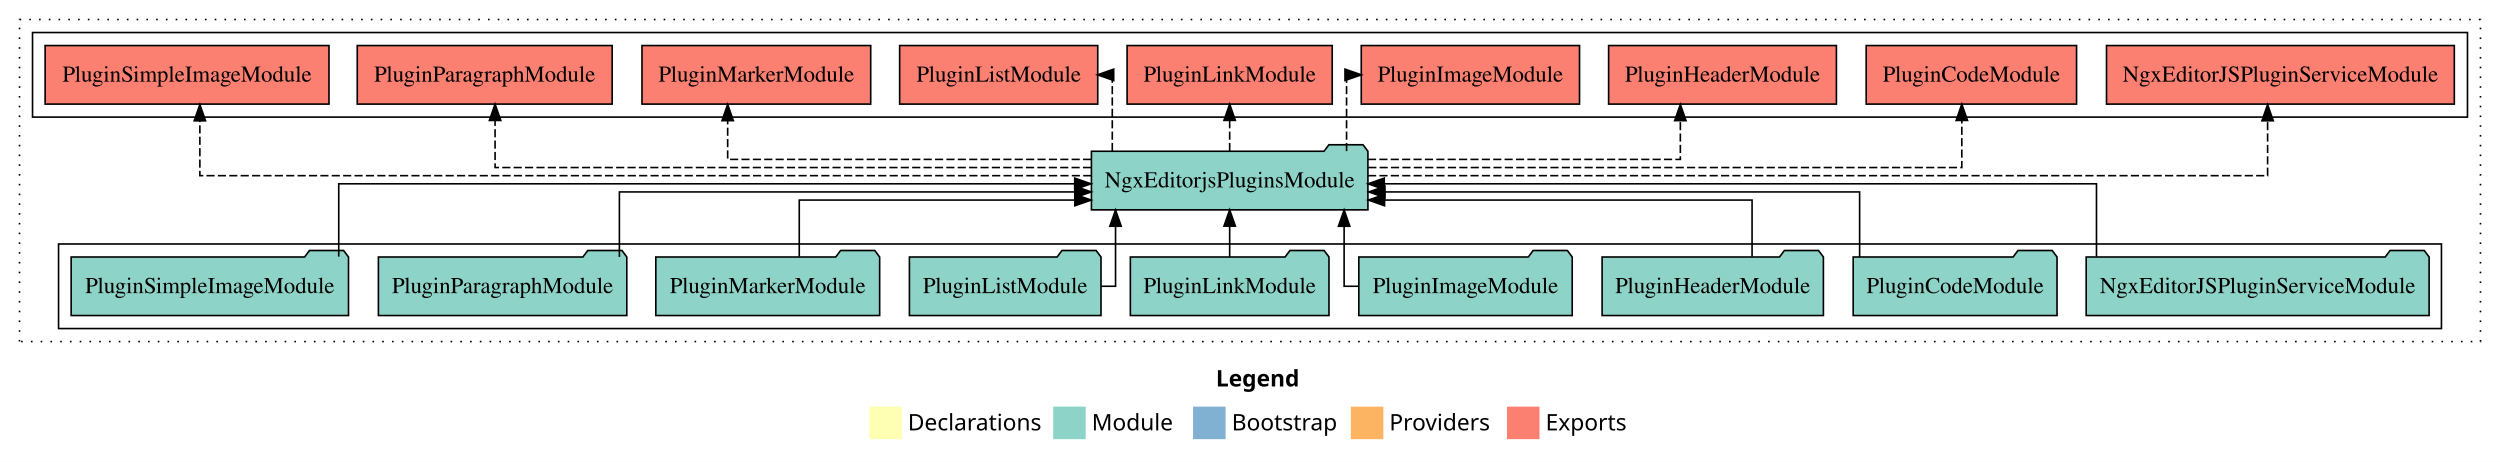
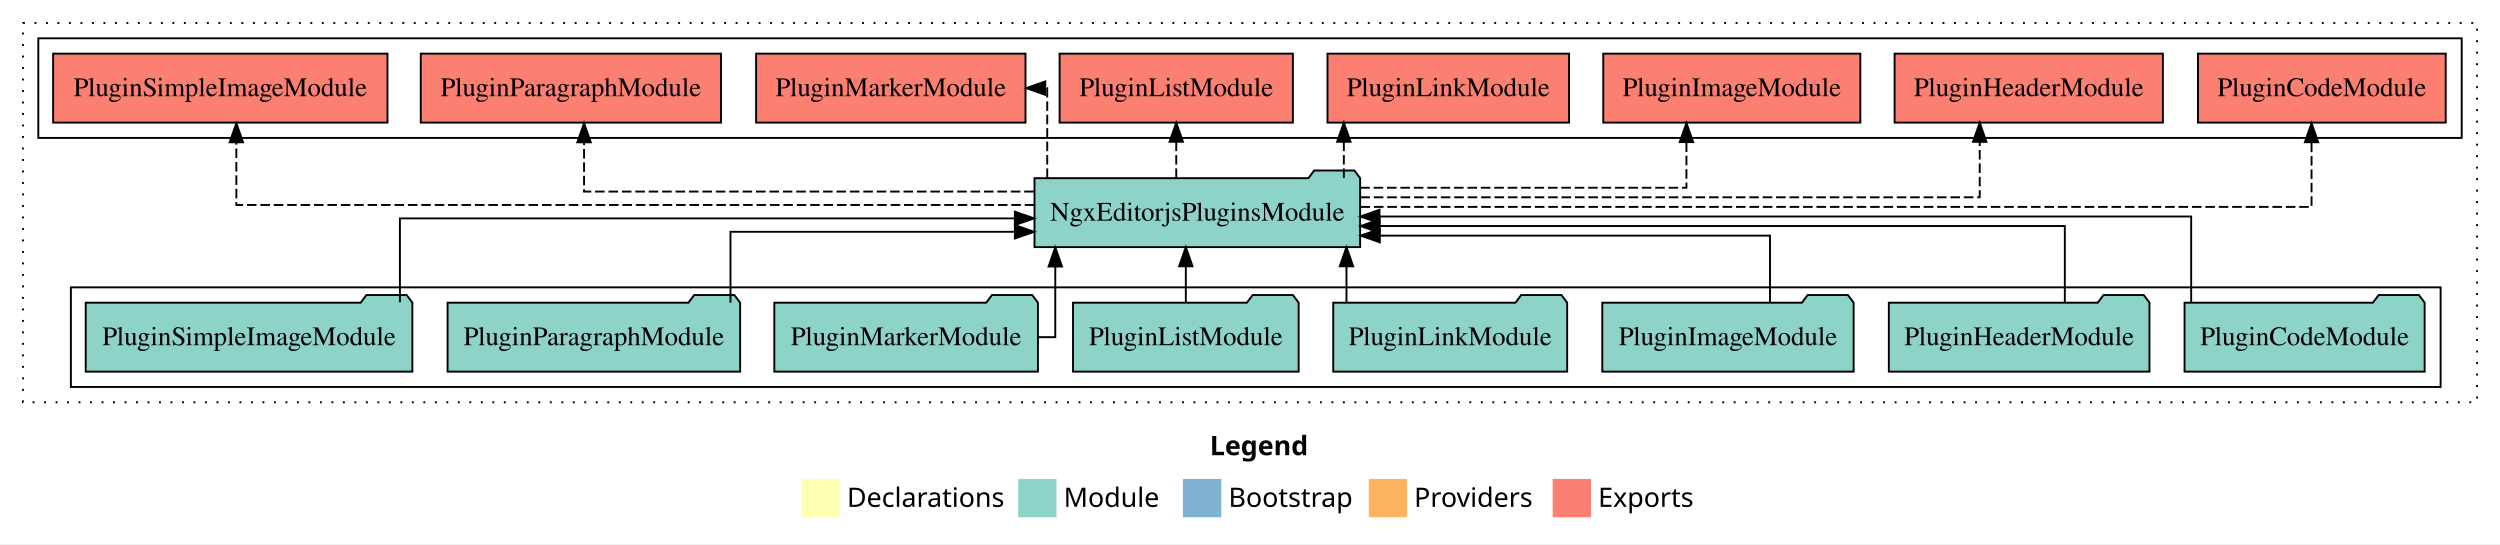
- <svg xmlns="http://www.w3.org/2000/svg" width="1537pt" height="284pt" viewBox="0.00 0.00 1537.00 284.00">
+ <svg xmlns="http://www.w3.org/2000/svg" width="1305pt" height="284pt" viewBox="0.00 0.00 1305.00 284.00">
  <g id="graph0" class="graph" transform="scale(1 1) rotate(0) translate(4 280)">
-     <polygon fill="#ffffff" stroke="transparent" points="-4,4 -4,-280 1533,-280 1533,4 -4,4" />
-     <text text-anchor="start" x="743.509" y="-42.4" font-family="sans-serif" font-weight="bold" font-size="14.00" fill="#000000">Legend</text>
-     <polygon fill="#ffffb3" stroke="transparent" points="530.5,-10 530.5,-30 550.5,-30 550.5,-10 530.5,-10" />
-     <text text-anchor="start" x="554.129" y="-15.4" font-family="sans-serif" font-size="14.00" fill="#000000">  Declarations</text>
-     <polygon fill="#8dd3c7" stroke="transparent" points="643.5,-10 643.5,-30 663.5,-30 663.5,-10 643.5,-10" />
-     <text text-anchor="start" x="667.225" y="-15.4" font-family="sans-serif" font-size="14.00" fill="#000000">  Module</text>
-     <polygon fill="#80b1d3" stroke="transparent" points="729.5,-10 729.5,-30 749.5,-30 749.5,-10 729.5,-10" />
-     <text text-anchor="start" x="753.281" y="-15.4" font-family="sans-serif" font-size="14.00" fill="#000000">  Bootstrap</text>
-     <polygon fill="#fdb462" stroke="transparent" points="826.5,-10 826.5,-30 846.5,-30 846.5,-10 826.5,-10" />
-     <text text-anchor="start" x="850.173" y="-15.4" font-family="sans-serif" font-size="14.00" fill="#000000">  Providers</text>
-     <polygon fill="#fb8072" stroke="transparent" points="922.5,-10 922.5,-30 942.5,-30 942.5,-10 922.5,-10" />
-     <text text-anchor="start" x="946.226" y="-15.4" font-family="sans-serif" font-size="14.00" fill="#000000">  Exports</text>
+     <polygon fill="#ffffff" stroke="transparent" points="-4,4 -4,-280 1301,-280 1301,4 -4,4" />
+     <text text-anchor="start" x="627.509" y="-42.4" font-family="sans-serif" font-weight="bold" font-size="14.00" fill="#000000">Legend</text>
+     <polygon fill="#ffffb3" stroke="transparent" points="414.5,-10 414.5,-30 434.5,-30 434.5,-10 414.5,-10" />
+     <text text-anchor="start" x="438.129" y="-15.4" font-family="sans-serif" font-size="14.00" fill="#000000">  Declarations</text>
+     <polygon fill="#8dd3c7" stroke="transparent" points="527.5,-10 527.5,-30 547.5,-30 547.5,-10 527.5,-10" />
+     <text text-anchor="start" x="551.225" y="-15.4" font-family="sans-serif" font-size="14.00" fill="#000000">  Module</text>
+     <polygon fill="#80b1d3" stroke="transparent" points="613.5,-10 613.5,-30 633.5,-30 633.5,-10 613.5,-10" />
+     <text text-anchor="start" x="637.281" y="-15.4" font-family="sans-serif" font-size="14.00" fill="#000000">  Bootstrap</text>
+     <polygon fill="#fdb462" stroke="transparent" points="710.5,-10 710.5,-30 730.5,-30 730.5,-10 710.5,-10" />
+     <text text-anchor="start" x="734.173" y="-15.4" font-family="sans-serif" font-size="14.00" fill="#000000">  Providers</text>
+     <polygon fill="#fb8072" stroke="transparent" points="806.5,-10 806.5,-30 826.5,-30 826.5,-10 806.5,-10" />
+     <text text-anchor="start" x="830.226" y="-15.4" font-family="sans-serif" font-size="14.00" fill="#000000">  Exports</text>
    <g id="clust1" class="cluster">
-       <polygon fill="none" stroke="#000000" stroke-dasharray="1,5" points="8,-70 8,-268 1521,-268 1521,-70 8,-70" />
+       <polygon fill="none" stroke="#000000" stroke-dasharray="1,5" points="8,-70 8,-268 1289,-268 1289,-70 8,-70" />
    </g>
    <g id="clust3" class="cluster">
-       <polygon fill="none" stroke="#000000" points="32,-78 32,-130 1497,-130 1497,-78 32,-78" />
+       <polygon fill="none" stroke="#000000" points="33,-78 33,-130 1270,-130 1270,-78 33,-78" />
    </g>
    <g id="clust4" class="cluster">
-       <polygon fill="none" stroke="#000000" points="16,-208 16,-260 1513,-260 1513,-208 16,-208" />
+       <polygon fill="none" stroke="#000000" points="16,-208 16,-260 1281,-260 1281,-208 16,-208" />
    </g>
    <g id="node1" class="node">
-       <polygon fill="#8dd3c7" stroke="#000000" points="1489.42,-122 1486.42,-126 1465.42,-126 1462.42,-122 1278.58,-122 1278.58,-86 1489.42,-86 1489.42,-122" />
-       <text text-anchor="middle" x="1384" y="-99.8" font-family="Times,serif" font-size="14.00" fill="#000000">NgxEditorJSPluginServiceModule</text>
+       <polygon fill="#8dd3c7" stroke="#000000" points="1261.665,-122 1258.665,-126 1237.665,-126 1234.665,-122 1136.335,-122 1136.335,-86 1261.665,-86 1261.665,-122" />
+       <text text-anchor="middle" x="1199" y="-99.8" font-family="Times,serif" font-size="14.00" fill="#000000">PluginCodeModule</text>
+     </g>
+     <g id="node9" class="node">
+       <polygon fill="#8dd3c7" stroke="#000000" points="705.994,-187 702.994,-191 681.994,-191 678.994,-187 536.006,-187 536.006,-151 705.994,-151 705.994,-187" />
+       <text text-anchor="middle" x="621" y="-164.8" font-family="Times,serif" font-size="14.00" fill="#000000">NgxEditorjsPluginsModule</text>
+     </g>
+     <g id="edge1" class="edge">
+       <path fill="none" stroke="#000000" d="M1139.793,-122.222C1139.793,-140.828 1139.793,-167 1139.793,-167 1139.793,-167 716.087,-167 716.087,-167" />
+       <polygon fill="#000000" stroke="#000000" points="716.087,-163.5 706.087,-167 716.087,-170.5 716.087,-163.5" />
+     </g>
+     <g id="node2" class="node">
+       <polygon fill="#8dd3c7" stroke="#000000" points="1118.025,-122 1115.025,-126 1094.025,-126 1091.025,-122 981.975,-122 981.975,-86 1118.025,-86 1118.025,-122" />
+       <text text-anchor="middle" x="1050" y="-99.8" font-family="Times,serif" font-size="14.00" fill="#000000">PluginHeaderModule</text>
+     </g>
+     <g id="edge2" class="edge">
+       <path fill="none" stroke="#000000" d="M1073.837,-122.034C1073.837,-139.06 1073.837,-162 1073.837,-162 1073.837,-162 716.175,-162 716.175,-162" />
+       <polygon fill="#000000" stroke="#000000" points="716.175,-158.5 706.175,-162 716.175,-165.5 716.175,-158.5" />
+     </g>
+     <g id="node3" class="node">
+       <polygon fill="#8dd3c7" stroke="#000000" points="963.594,-122 960.594,-126 939.594,-126 936.594,-122 832.406,-122 832.406,-86 963.594,-86 963.594,-122" />
+       <text text-anchor="middle" x="898" y="-99.8" font-family="Times,serif" font-size="14.00" fill="#000000">PluginImageModule</text>
+     </g>
+     <g id="edge3" class="edge">
+       <path fill="none" stroke="#000000" d="M919.932,-122.24C919.932,-137.571 919.932,-157 919.932,-157 919.932,-157 716.262,-157 716.262,-157" />
+       <polygon fill="#000000" stroke="#000000" points="716.262,-153.5 706.262,-157 716.262,-160.5 716.262,-153.5" />
+     </g>
+     <g id="node4" class="node">
+       <polygon fill="#8dd3c7" stroke="#000000" points="814.058,-122 811.058,-126 790.058,-126 787.058,-122 691.942,-122 691.942,-86 814.058,-86 814.058,-122" />
+       <text text-anchor="middle" x="753" y="-99.8" font-family="Times,serif" font-size="14.00" fill="#000000">PluginLinkModule</text>
+     </g>
+     <g id="edge4" class="edge">
+       <path fill="none" stroke="#000000" d="M698.859,-122.106C698.859,-122.106 698.859,-140.991 698.859,-140.991" />
+       <polygon fill="#000000" stroke="#000000" points="695.36,-140.991 698.859,-150.991 702.36,-140.991 695.36,-140.991" />
+     </g>
+     <g id="node5" class="node">
+       <polygon fill="#8dd3c7" stroke="#000000" points="673.892,-122 670.892,-126 649.892,-126 646.892,-122 556.108,-122 556.108,-86 673.892,-86 673.892,-122" />
+       <text text-anchor="middle" x="615" y="-99.8" font-family="Times,serif" font-size="14.00" fill="#000000">PluginListModule</text>
+     </g>
+     <g id="edge5" class="edge">
+       <path fill="none" stroke="#000000" d="M615,-122.106C615,-122.106 615,-140.991 615,-140.991" />
+       <polygon fill="#000000" stroke="#000000" points="611.5,-140.991 615,-150.991 618.5,-140.991 611.5,-140.991" />
+     </g>
+     <g id="node6" class="node">
+       <polygon fill="#8dd3c7" stroke="#000000" points="537.809,-122 534.809,-126 513.809,-126 510.809,-122 400.191,-122 400.191,-86 537.809,-86 537.809,-122" />
+       <text text-anchor="middle" x="469" y="-99.8" font-family="Times,serif" font-size="14.00" fill="#000000">PluginMarkerModule</text>
+     </g>
+     <g id="edge6" class="edge">
+       <path fill="none" stroke="#000000" d="M537.923,-104C543.39,-104 546.854,-104 546.854,-104 546.854,-104 546.854,-140.894 546.854,-140.894" />
+       <polygon fill="#000000" stroke="#000000" points="543.354,-140.894 546.854,-150.894 550.354,-140.894 543.354,-140.894" />
+     </g>
+     <g id="node7" class="node">
+       <polygon fill="#8dd3c7" stroke="#000000" points="382.361,-122 379.361,-126 358.361,-126 355.361,-122 229.639,-122 229.639,-86 382.361,-86 382.361,-122" />
+       <text text-anchor="middle" x="306" y="-99.8" font-family="Times,serif" font-size="14.00" fill="#000000">PluginParagraphModule</text>
+     </g>
+     <g id="edge7" class="edge">
+       <path fill="none" stroke="#000000" d="M377.306,-122.009C377.306,-138.049 377.306,-159 377.306,-159 377.306,-159 525.768,-159 525.768,-159" />
+       <polygon fill="#000000" stroke="#000000" points="525.768,-162.5 535.768,-159 525.768,-155.5 525.768,-162.5" />
+     </g>
+     <g id="node8" class="node">
+       <polygon fill="#8dd3c7" stroke="#000000" points="211.263,-122 208.263,-126 187.263,-126 184.263,-122 40.737,-122 40.737,-86 211.263,-86 211.263,-122" />
+       <text text-anchor="middle" x="126" y="-99.8" font-family="Times,serif" font-size="14.00" fill="#000000">PluginSimpleImageModule</text>
+     </g>
+     <g id="edge8" class="edge">
+       <path fill="none" stroke="#000000" d="M204.756,-122.267C204.756,-140.555 204.756,-166 204.756,-166 204.756,-166 525.763,-166 525.763,-166" />
+       <polygon fill="#000000" stroke="#000000" points="525.763,-169.5 535.763,-166 525.763,-162.5 525.763,-169.5" />
    </g>
    <g id="node10" class="node">
-       <polygon fill="#8dd3c7" stroke="#000000" points="836.994,-187 833.994,-191 812.994,-191 809.994,-187 667.006,-187 667.006,-151 836.994,-151 836.994,-187" />
-       <text text-anchor="middle" x="752" y="-164.8" font-family="Times,serif" font-size="14.00" fill="#000000">NgxEditorjsPluginsModule</text>
-     </g>
-     <g id="edge1" class="edge">
-       <path fill="none" stroke="#000000" d="M1284.915,-122.222C1284.915,-140.828 1284.915,-167 1284.915,-167 1284.915,-167 847.031,-167 847.031,-167" />
-       <polygon fill="#000000" stroke="#000000" points="847.031,-163.5 837.031,-167 847.031,-170.5 847.031,-163.5" />
-     </g>
-     <g id="node2" class="node">
-       <polygon fill="#8dd3c7" stroke="#000000" points="1260.665,-122 1257.665,-126 1236.665,-126 1233.665,-122 1135.335,-122 1135.335,-86 1260.665,-86 1260.665,-122" />
-       <text text-anchor="middle" x="1198" y="-99.8" font-family="Times,serif" font-size="14.00" fill="#000000">PluginCodeModule</text>
-     </g>
-     <g id="edge2" class="edge">
-       <path fill="none" stroke="#000000" d="M1139.293,-122.034C1139.293,-139.06 1139.293,-162 1139.293,-162 1139.293,-162 847.472,-162 847.472,-162" />
-       <polygon fill="#000000" stroke="#000000" points="847.472,-158.5 837.472,-162 847.472,-165.5 847.472,-158.5" />
-     </g>
-     <g id="node3" class="node">
-       <polygon fill="#8dd3c7" stroke="#000000" points="1117.025,-122 1114.025,-126 1093.025,-126 1090.025,-122 980.975,-122 980.975,-86 1117.025,-86 1117.025,-122" />
-       <text text-anchor="middle" x="1049" y="-99.8" font-family="Times,serif" font-size="14.00" fill="#000000">PluginHeaderModule</text>
-     </g>
-     <g id="edge3" class="edge">
-       <path fill="none" stroke="#000000" d="M1073.171,-122.24C1073.171,-137.571 1073.171,-157 1073.171,-157 1073.171,-157 847.225,-157 847.225,-157" />
-       <polygon fill="#000000" stroke="#000000" points="847.225,-153.5 837.225,-157 847.225,-160.5 847.225,-153.5" />
-     </g>
-     <g id="node4" class="node">
-       <polygon fill="#8dd3c7" stroke="#000000" points="962.594,-122 959.594,-126 938.594,-126 935.594,-122 831.406,-122 831.406,-86 962.594,-86 962.594,-122" />
-       <text text-anchor="middle" x="897" y="-99.8" font-family="Times,serif" font-size="14.00" fill="#000000">PluginImageModule</text>
-     </g>
-     <g id="edge4" class="edge">
-       <path fill="none" stroke="#000000" d="M831.22,-104C825.811,-104 822.366,-104 822.366,-104 822.366,-104 822.366,-140.894 822.366,-140.894" />
-       <polygon fill="#000000" stroke="#000000" points="818.866,-140.894 822.366,-150.894 825.866,-140.894 818.866,-140.894" />
-     </g>
-     <g id="node5" class="node">
-       <polygon fill="#8dd3c7" stroke="#000000" points="813.058,-122 810.058,-126 789.058,-126 786.058,-122 690.942,-122 690.942,-86 813.058,-86 813.058,-122" />
-       <text text-anchor="middle" x="752" y="-99.8" font-family="Times,serif" font-size="14.00" fill="#000000">PluginLinkModule</text>
-     </g>
-     <g id="edge5" class="edge">
-       <path fill="none" stroke="#000000" d="M752,-122.106C752,-122.106 752,-140.991 752,-140.991" />
-       <polygon fill="#000000" stroke="#000000" points="748.5,-140.991 752,-150.991 755.5,-140.991 748.5,-140.991" />
-     </g>
-     <g id="node6" class="node">
-       <polygon fill="#8dd3c7" stroke="#000000" points="672.892,-122 669.892,-126 648.892,-126 645.892,-122 555.108,-122 555.108,-86 672.892,-86 672.892,-122" />
-       <text text-anchor="middle" x="614" y="-99.8" font-family="Times,serif" font-size="14.00" fill="#000000">PluginListModule</text>
-     </g>
-     <g id="edge6" class="edge">
-       <path fill="none" stroke="#000000" d="M672.966,-104C678.352,-104 681.834,-104 681.834,-104 681.834,-104 681.834,-140.894 681.834,-140.894" />
-       <polygon fill="#000000" stroke="#000000" points="678.334,-140.894 681.834,-150.894 685.334,-140.894 678.334,-140.894" />
-     </g>
-     <g id="node7" class="node">
-       <polygon fill="#8dd3c7" stroke="#000000" points="536.809,-122 533.809,-126 512.809,-126 509.809,-122 399.191,-122 399.191,-86 536.809,-86 536.809,-122" />
-       <text text-anchor="middle" x="468" y="-99.8" font-family="Times,serif" font-size="14.00" fill="#000000">PluginMarkerModule</text>
-     </g>
-     <g id="edge7" class="edge">
-       <path fill="none" stroke="#000000" d="M487.385,-122.24C487.385,-137.571 487.385,-157 487.385,-157 487.385,-157 656.817,-157 656.817,-157" />
-       <polygon fill="#000000" stroke="#000000" points="656.817,-160.5 666.817,-157 656.817,-153.5 656.817,-160.5" />
-     </g>
-     <g id="node8" class="node">
-       <polygon fill="#8dd3c7" stroke="#000000" points="381.361,-122 378.361,-126 357.361,-126 354.361,-122 228.639,-122 228.639,-86 381.361,-86 381.361,-122" />
-       <text text-anchor="middle" x="305" y="-99.8" font-family="Times,serif" font-size="14.00" fill="#000000">PluginParagraphModule</text>
-     </g>
-     <g id="edge8" class="edge">
-       <path fill="none" stroke="#000000" d="M376.806,-122.034C376.806,-139.06 376.806,-162 376.806,-162 376.806,-162 656.863,-162 656.863,-162" />
-       <polygon fill="#000000" stroke="#000000" points="656.863,-165.5 666.863,-162 656.862,-158.5 656.863,-165.5" />
-     </g>
-     <g id="node9" class="node">
-       <polygon fill="#8dd3c7" stroke="#000000" points="210.263,-122 207.263,-126 186.263,-126 183.263,-122 39.737,-122 39.737,-86 210.263,-86 210.263,-122" />
-       <text text-anchor="middle" x="125" y="-99.8" font-family="Times,serif" font-size="14.00" fill="#000000">PluginSimpleImageModule</text>
-     </g>
-     <g id="edge9" class="edge">
-       <path fill="none" stroke="#000000" d="M204.256,-122.222C204.256,-140.828 204.256,-167 204.256,-167 204.256,-167 656.716,-167 656.716,-167" />
-       <polygon fill="#000000" stroke="#000000" points="656.716,-170.5 666.716,-167 656.716,-163.5 656.716,-170.5" />
-     </g>
-     <g id="node11" class="node">
-       <polygon fill="#fb8072" stroke="#000000" points="1504.919,-252 1291.081,-252 1291.081,-216 1504.919,-216 1504.919,-252" />
-       <text text-anchor="middle" x="1398" y="-229.8" font-family="Times,serif" font-size="14.00" fill="#000000">NgxEditorJSPluginServiceModule </text>
-     </g>
-     <g id="edge10" class="edge">
-       <path fill="none" stroke="#000000" stroke-dasharray="5,2" d="M837.068,-172C1010.801,-172 1390.125,-172 1390.125,-172 1390.125,-172 1390.125,-205.733 1390.125,-205.733" />
-       <polygon fill="#000000" stroke="#000000" points="1386.625,-205.733 1390.125,-215.733 1393.625,-205.733 1386.625,-205.733" />
-     </g>
-     <g id="node12" class="node">
      <polygon fill="#fb8072" stroke="#000000" points="1272.665,-252 1143.335,-252 1143.335,-216 1272.665,-216 1272.665,-252" />
      <text text-anchor="middle" x="1208" y="-229.8" font-family="Times,serif" font-size="14.00" fill="#000000">PluginCodeModule </text>
    </g>
-     <g id="edge11" class="edge">
-       <path fill="none" stroke="#000000" stroke-dasharray="5,2" d="M837.194,-177C967.69,-177 1202.125,-177 1202.125,-177 1202.125,-177 1202.125,-205.965 1202.125,-205.965" />
-       <polygon fill="#000000" stroke="#000000" points="1198.625,-205.965 1202.125,-215.965 1205.625,-205.965 1198.625,-205.965" />
+     <g id="edge9" class="edge">
+       <path fill="none" stroke="#000000" stroke-dasharray="5,2" d="M706.196,-172C867.748,-172 1202.625,-172 1202.625,-172 1202.625,-172 1202.625,-205.733 1202.625,-205.733" />
+       <polygon fill="#000000" stroke="#000000" points="1199.125,-205.733 1202.625,-215.733 1206.125,-205.733 1199.125,-205.733" />
    </g>
-     <g id="node13" class="node">
+     <g id="node11" class="node">
      <polygon fill="#fb8072" stroke="#000000" points="1125.025,-252 984.975,-252 984.975,-216 1125.025,-216 1125.025,-252" />
      <text text-anchor="middle" x="1055" y="-229.8" font-family="Times,serif" font-size="14.00" fill="#000000">PluginHeaderModule </text>
    </g>
-     <g id="edge12" class="edge">
-       <path fill="none" stroke="#000000" stroke-dasharray="5,2" d="M837.016,-182C918.465,-182 1029.079,-182 1029.079,-182 1029.079,-182 1029.079,-205.813 1029.079,-205.813" />
-       <polygon fill="#000000" stroke="#000000" points="1025.579,-205.813 1029.079,-215.813 1032.579,-205.813 1025.579,-205.813" />
+     <g id="edge10" class="edge">
+       <path fill="none" stroke="#000000" stroke-dasharray="5,2" d="M706.12,-177C825.813,-177 1029.413,-177 1029.413,-177 1029.413,-177 1029.413,-205.965 1029.413,-205.965" />
+       <polygon fill="#000000" stroke="#000000" points="1025.913,-205.965 1029.413,-215.965 1032.913,-205.965 1025.913,-205.965" />
    </g>
-     <g id="node14" class="node">
+     <g id="node12" class="node">
      <polygon fill="#fb8072" stroke="#000000" points="967.095,-252 832.905,-252 832.905,-216 967.095,-216 967.095,-252" />
      <text text-anchor="middle" x="900" y="-229.8" font-family="Times,serif" font-size="14.00" fill="#000000">PluginImageModule </text>
    </g>
-     <g id="edge13" class="edge">
-       <path fill="none" stroke="#000000" stroke-dasharray="5,2" d="M823.866,-187.106C823.866,-206.339 823.866,-234 823.866,-234 823.866,-234 824.769,-234 824.769,-234" />
-       <polygon fill="#000000" stroke="#000000" points="822.898,-237.5 832.898,-234 822.898,-230.5 822.898,-237.5" />
+     <g id="edge11" class="edge">
+       <path fill="none" stroke="#000000" stroke-dasharray="5,2" d="M706.017,-182C780.289,-182 876.318,-182 876.318,-182 876.318,-182 876.318,-205.813 876.318,-205.813" />
+       <polygon fill="#000000" stroke="#000000" points="872.818,-205.813 876.318,-215.813 879.818,-205.813 872.818,-205.813" />
    </g>
-     <g id="node15" class="node">
+     <g id="node13" class="node">
      <polygon fill="#fb8072" stroke="#000000" points="815.057,-252 688.943,-252 688.943,-216 815.057,-216 815.057,-252" />
      <text text-anchor="middle" x="752" y="-229.8" font-family="Times,serif" font-size="14.00" fill="#000000">PluginLinkModule </text>
    </g>
-     <g id="edge14" class="edge">
-       <path fill="none" stroke="#000000" stroke-dasharray="5,2" d="M752,-187.106C752,-187.106 752,-205.991 752,-205.991" />
-       <polygon fill="#000000" stroke="#000000" points="748.5,-205.991 752,-215.991 755.5,-205.991 748.5,-205.991" />
+     <g id="edge12" class="edge">
+       <path fill="none" stroke="#000000" stroke-dasharray="5,2" d="M697.484,-187.106C697.484,-187.106 697.484,-205.991 697.484,-205.991" />
+       <polygon fill="#000000" stroke="#000000" points="693.985,-205.991 697.484,-215.991 700.985,-205.991 693.985,-205.991" />
    </g>
-     <g id="node16" class="node">
+     <g id="node14" class="node">
      <polygon fill="#fb8072" stroke="#000000" points="670.893,-252 549.107,-252 549.107,-216 670.893,-216 670.893,-252" />
      <text text-anchor="middle" x="610" y="-229.8" font-family="Times,serif" font-size="14.00" fill="#000000">PluginListModule </text>
    </g>
-     <g id="edge15" class="edge">
-       <path fill="none" stroke="#000000" stroke-dasharray="5,2" d="M679.834,-187.106C679.834,-206.339 679.834,-234 679.834,-234 679.834,-234 678.921,-234 678.921,-234" />
-       <polygon fill="#000000" stroke="#000000" points="680.704,-230.5 670.704,-234 680.704,-237.5 680.704,-230.5" />
+     <g id="edge13" class="edge">
+       <path fill="none" stroke="#000000" stroke-dasharray="5,2" d="M610,-187.106C610,-187.106 610,-205.991 610,-205.991" />
+       <polygon fill="#000000" stroke="#000000" points="606.5,-205.991 610,-215.991 613.5,-205.991 606.5,-205.991" />
    </g>
-     <g id="node17" class="node">
+     <g id="node15" class="node">
      <polygon fill="#fb8072" stroke="#000000" points="531.309,-252 390.691,-252 390.691,-216 531.309,-216 531.309,-252" />
      <text text-anchor="middle" x="461" y="-229.8" font-family="Times,serif" font-size="14.00" fill="#000000">PluginMarkerModule </text>
    </g>
-     <g id="edge16" class="edge">
-       <path fill="none" stroke="#000000" stroke-dasharray="5,2" d="M666.847,-182C575.493,-182 443.365,-182 443.365,-182 443.365,-182 443.365,-205.813 443.365,-205.813" />
-       <polygon fill="#000000" stroke="#000000" points="439.865,-205.813 443.365,-215.813 446.865,-205.813 439.865,-205.813" />
+     <g id="edge14" class="edge">
+       <path fill="none" stroke="#000000" stroke-dasharray="5,2" d="M542.653,-187.106C542.653,-206.339 542.653,-234 542.653,-234 542.653,-234 541.552,-234 541.552,-234" />
+       <polygon fill="#000000" stroke="#000000" points="541.641,-230.5 531.641,-234 541.641,-237.5 541.641,-230.5" />
    </g>
-     <g id="node18" class="node">
+     <g id="node16" class="node">
      <polygon fill="#fb8072" stroke="#000000" points="372.362,-252 215.638,-252 215.638,-216 372.362,-216 372.362,-252" />
      <text text-anchor="middle" x="294" y="-229.8" font-family="Times,serif" font-size="14.00" fill="#000000">PluginParagraphModule </text>
    </g>
-     <g id="edge17" class="edge">
-       <path fill="none" stroke="#000000" stroke-dasharray="5,2" d="M666.788,-177C535.909,-177 300.375,-177 300.375,-177 300.375,-177 300.375,-205.965 300.375,-205.965" />
-       <polygon fill="#000000" stroke="#000000" points="296.875,-205.965 300.375,-215.965 303.875,-205.965 296.875,-205.965" />
+     <g id="edge15" class="edge">
+       <path fill="none" stroke="#000000" stroke-dasharray="5,2" d="M535.633,-180C440.8,-180 300.875,-180 300.875,-180 300.875,-180 300.875,-205.718 300.875,-205.718" />
+       <polygon fill="#000000" stroke="#000000" points="297.375,-205.718 300.875,-215.718 304.375,-205.718 297.375,-205.718" />
    </g>
-     <g id="node19" class="node">
+     <g id="node17" class="node">
      <polygon fill="#fb8072" stroke="#000000" points="198.263,-252 23.737,-252 23.737,-216 198.263,-216 198.263,-252" />
      <text text-anchor="middle" x="111" y="-229.8" font-family="Times,serif" font-size="14.00" fill="#000000">PluginSimpleImageModule </text>
    </g>
-     <g id="edge18" class="edge">
-       <path fill="none" stroke="#000000" stroke-dasharray="5,2" d="M666.943,-172C494.274,-172 118.875,-172 118.875,-172 118.875,-172 118.875,-205.733 118.875,-205.733" />
-       <polygon fill="#000000" stroke="#000000" points="115.375,-205.733 118.875,-215.733 122.375,-205.733 115.375,-205.733" />
+     <g id="edge16" class="edge">
+       <path fill="none" stroke="#000000" stroke-dasharray="5,2" d="M535.906,-173C392.79,-173 119.375,-173 119.375,-173 119.375,-173 119.375,-205.698 119.375,-205.698" />
+       <polygon fill="#000000" stroke="#000000" points="115.875,-205.698 119.375,-215.698 122.875,-205.698 115.875,-205.698" />
    </g>
  </g>
</svg>
